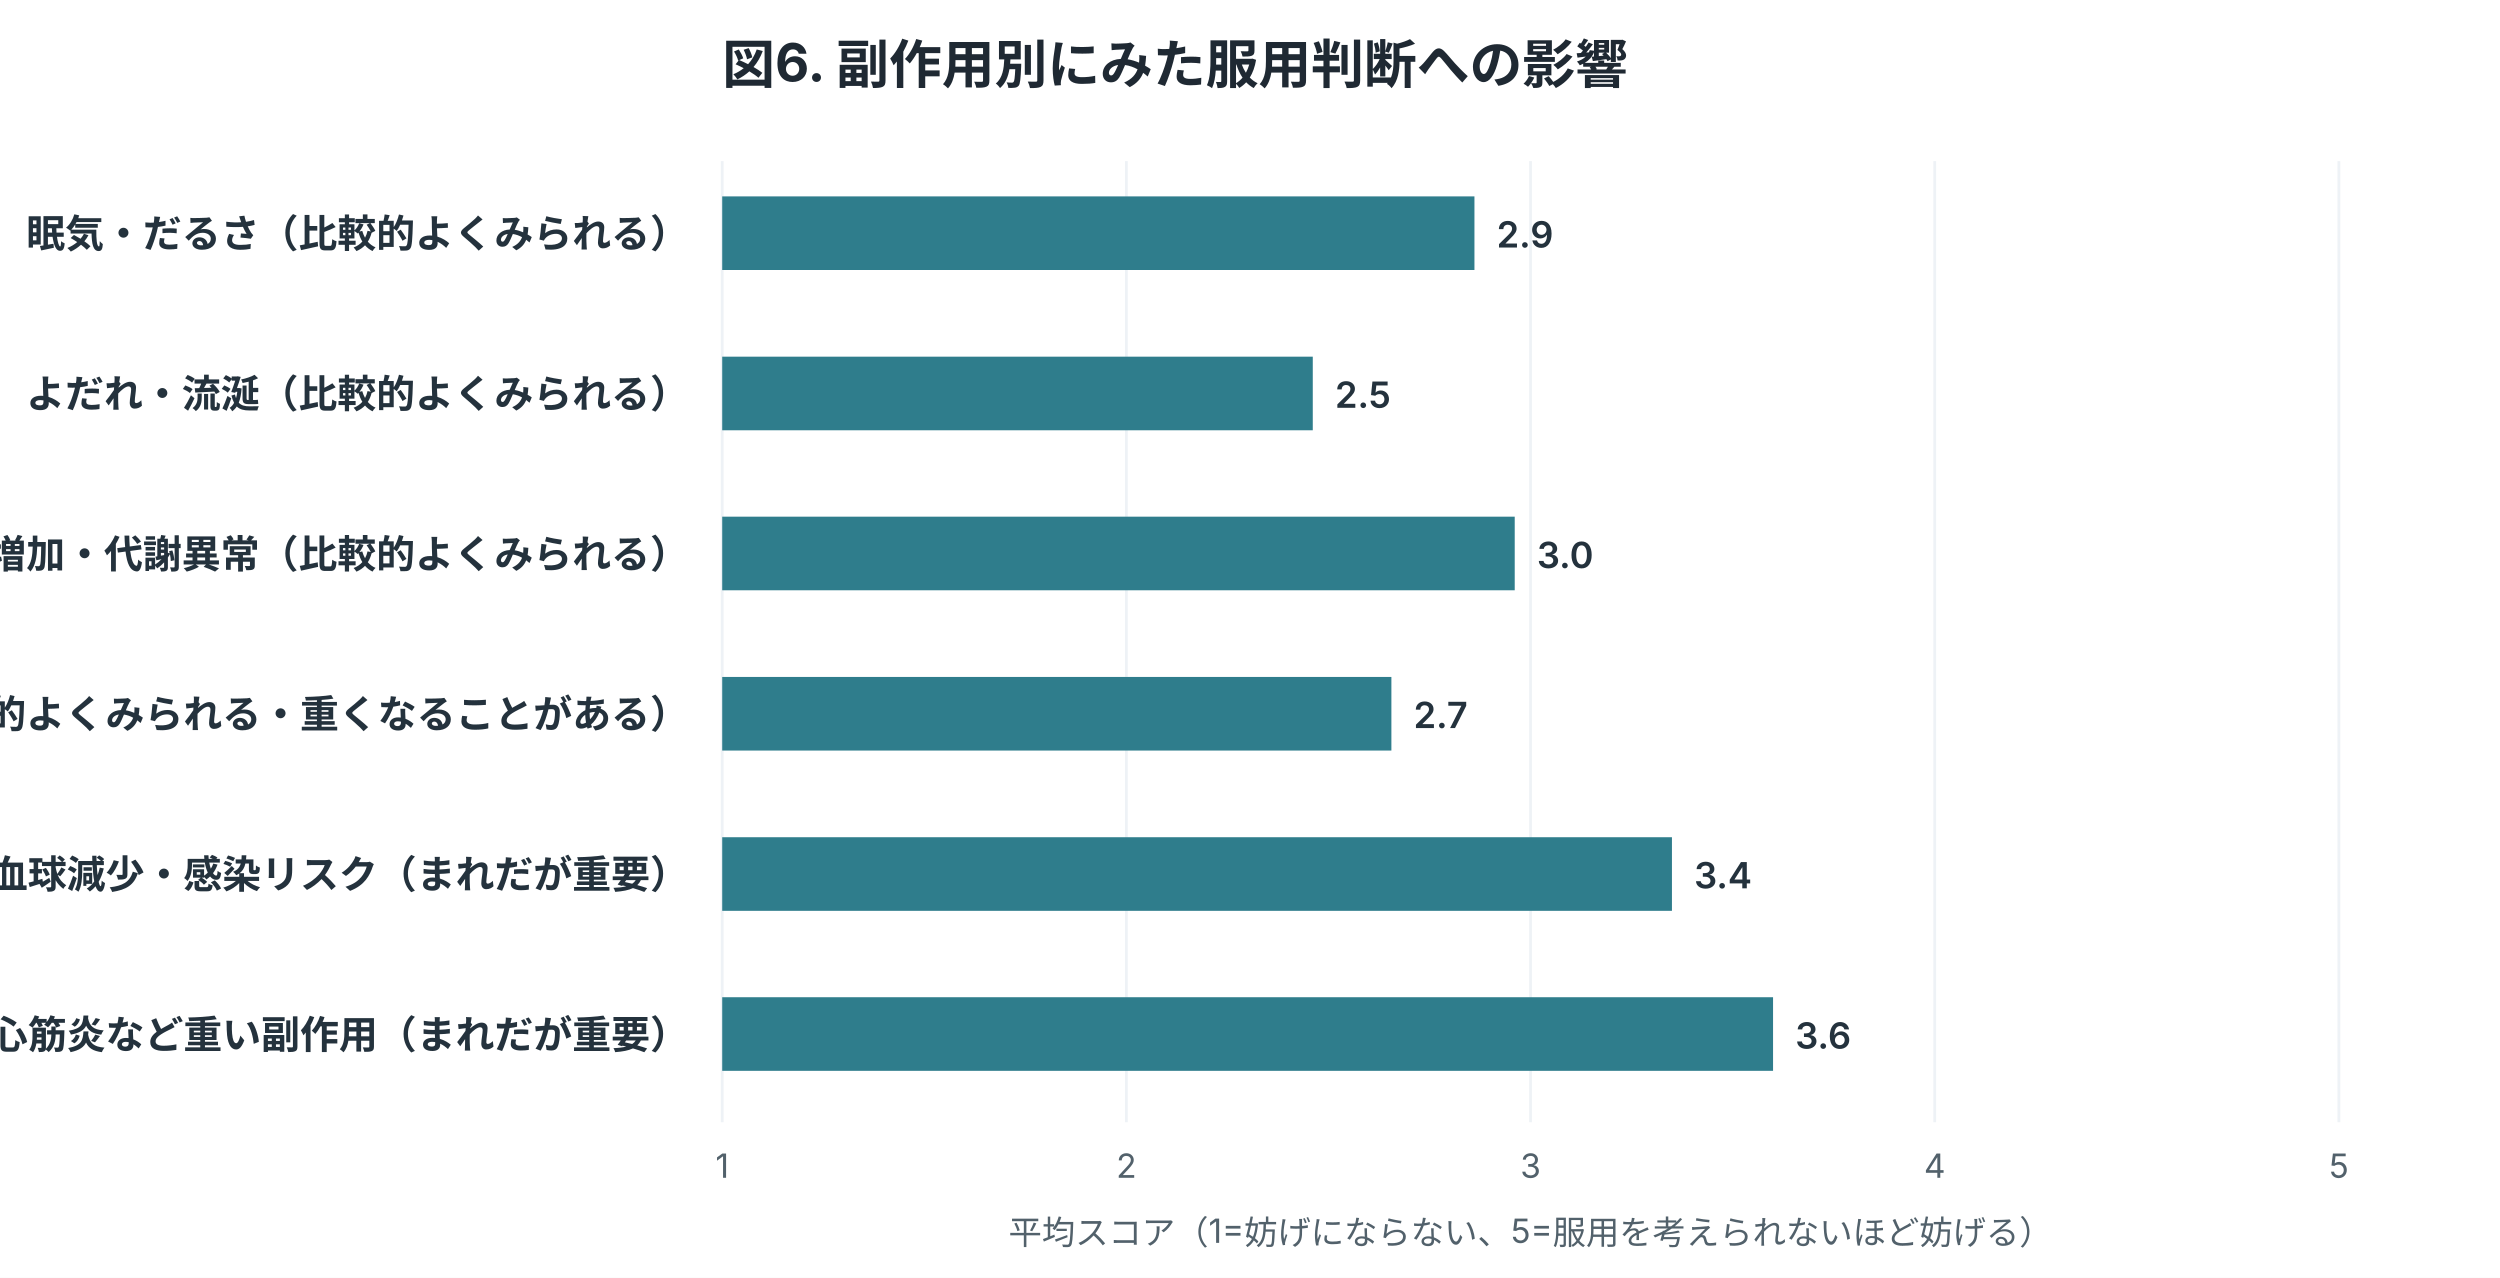
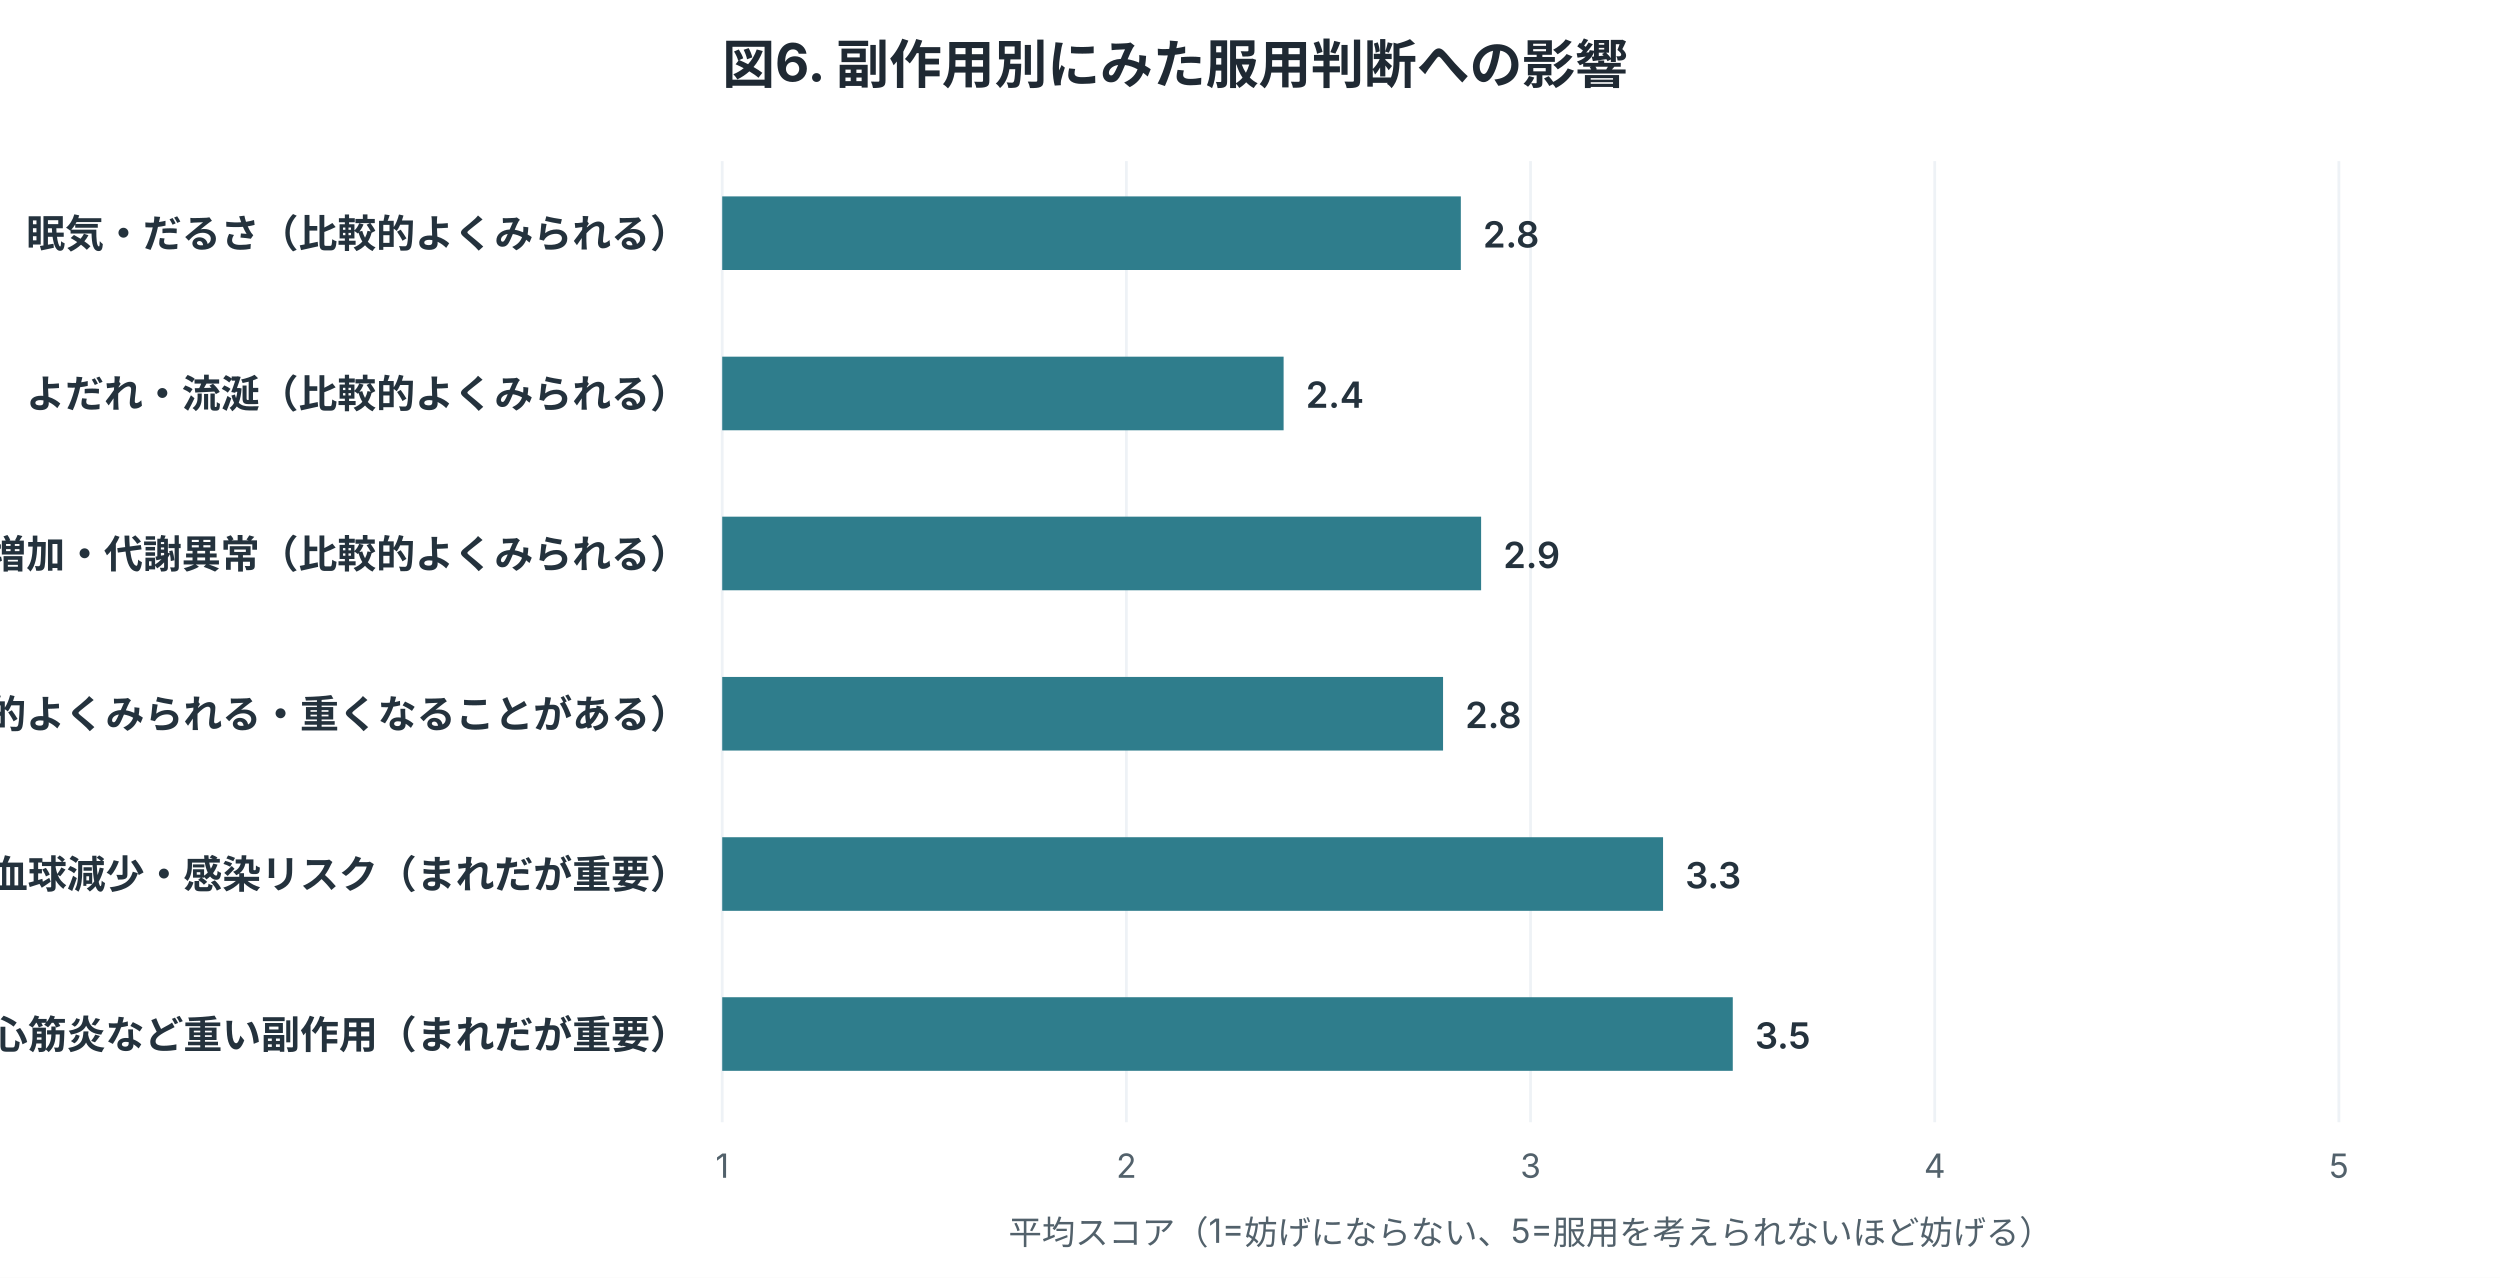
<svg xmlns="http://www.w3.org/2000/svg" width="900" height="460" viewBox="0 0 900 460" role="img">
  <style>
.title{font:700 19px -apple-system,BlinkMacSystemFont,"Segoe UI",sans-serif;fill:#1f2933}
.label{font:600 14px -apple-system,BlinkMacSystemFont,"Segoe UI",sans-serif;fill:#24323d}
.num{font:600 13px -apple-system,BlinkMacSystemFont,"Segoe UI",sans-serif;fill:#24323d}
.axis,.legend,.note{font:12px -apple-system,BlinkMacSystemFont,"Segoe UI",sans-serif;fill:#52616b}
.inside{font:700 13px -apple-system,BlinkMacSystemFont,"Segoe UI",sans-serif;fill:white}
.big{font:700 34px -apple-system,BlinkMacSystemFont,"Segoe UI",sans-serif;fill:#1f2933}
</style>
  <rect width="100%" height="100%" fill="white" />
  <text x="260" y="30" class="title">図6. 副作用別にみた服用判断への影響</text>
  <line x1="260.0" y1="58" x2="260.0" y2="404" stroke="#eef2f6" />
  <text x="260.0" y="424" text-anchor="middle" class="axis">1</text>
  <line x1="405.5" y1="58" x2="405.5" y2="404" stroke="#eef2f6" />
  <text x="405.5" y="424" text-anchor="middle" class="axis">2</text>
  <line x1="551.0" y1="58" x2="551.0" y2="404" stroke="#eef2f6" />
  <text x="551.0" y="424" text-anchor="middle" class="axis">3</text>
  <line x1="696.5" y1="58" x2="696.5" y2="404" stroke="#eef2f6" />
  <text x="696.5" y="424" text-anchor="middle" class="axis">4</text>
  <line x1="842.0" y1="58" x2="842.0" y2="404" stroke="#eef2f6" />
  <text x="842.0" y="424" text-anchor="middle" class="axis">5</text>
  <text x="248" y="89.1" text-anchor="end" class="label">眠気・だるさ（比較的よくみられる）</text>
-   <rect x="260" y="70.7" width="270.8" height="26.5" fill="#2f7d8c" />
-   <text x="538.8" y="89.1" class="num">2.9</text>
+   <rect x="260" y="70.7" width="265.9" height="26.5" fill="#2f7d8c" />
+   <text x="533.9" y="89.1" class="num">2.8</text>
  <text x="248" y="146.8" text-anchor="end" class="label">よだれ・流涎（比較的よくみられる）</text>
-   <rect x="260" y="128.4" width="212.6" height="26.5" fill="#2f7d8c" />
-   <text x="480.6" y="146.8" class="num">2.5</text>
+   <rect x="260" y="128.4" width="202.1" height="26.5" fill="#2f7d8c" />
+   <text x="470.1" y="146.8" class="num">2.4</text>
  <text x="248" y="204.5" text-anchor="end" class="label">体重増加・代謝異常（比較的よくみられる）</text>
-   <rect x="260" y="186.0" width="285.3" height="26.5" fill="#2f7d8c" />
-   <text x="553.3" y="204.5" class="num">3.0</text>
+   <rect x="260" y="186.0" width="273.2" height="26.5" fill="#2f7d8c" />
+   <text x="541.2" y="204.5" class="num">2.9</text>
  <text x="248" y="262.1" text-anchor="end" class="label">便秘（比較的よくみられる・重くなることがある）</text>
-   <rect x="260" y="243.7" width="240.9" height="26.5" fill="#2f7d8c" />
-   <text x="508.9" y="262.1" class="num">2.7</text>
+   <rect x="260" y="243.7" width="259.5" height="26.5" fill="#2f7d8c" />
+   <text x="527.5" y="262.1" class="num">2.8</text>
  <text x="248" y="319.8" text-anchor="end" class="label">白血球減少・感染リスク（まれだが重要）</text>
-   <rect x="260" y="301.4" width="341.9" height="26.5" fill="#2f7d8c" />
-   <text x="609.9" y="319.8" class="num">3.4</text>
+   <rect x="260" y="301.4" width="338.7" height="26.5" fill="#2f7d8c" />
+   <text x="606.7" y="319.8" class="num">3.3</text>
  <text x="248" y="377.5" text-anchor="end" class="label">心筋炎など重い副作用（まれだが重要）</text>
-   <rect x="260" y="359.0" width="378.3" height="26.5" fill="#2f7d8c" />
-   <text x="646.3" y="377.5" class="num">3.6</text>
+   <rect x="260" y="359.0" width="363.8" height="26.5" fill="#2f7d8c" />
+   <text x="631.8" y="377.5" class="num">3.5</text>
  <text x="551.0" y="448" text-anchor="middle" class="axis">平均スコア（1=妨げにならない、5=服用を考えられないほど妨げる）</text>
</svg>
